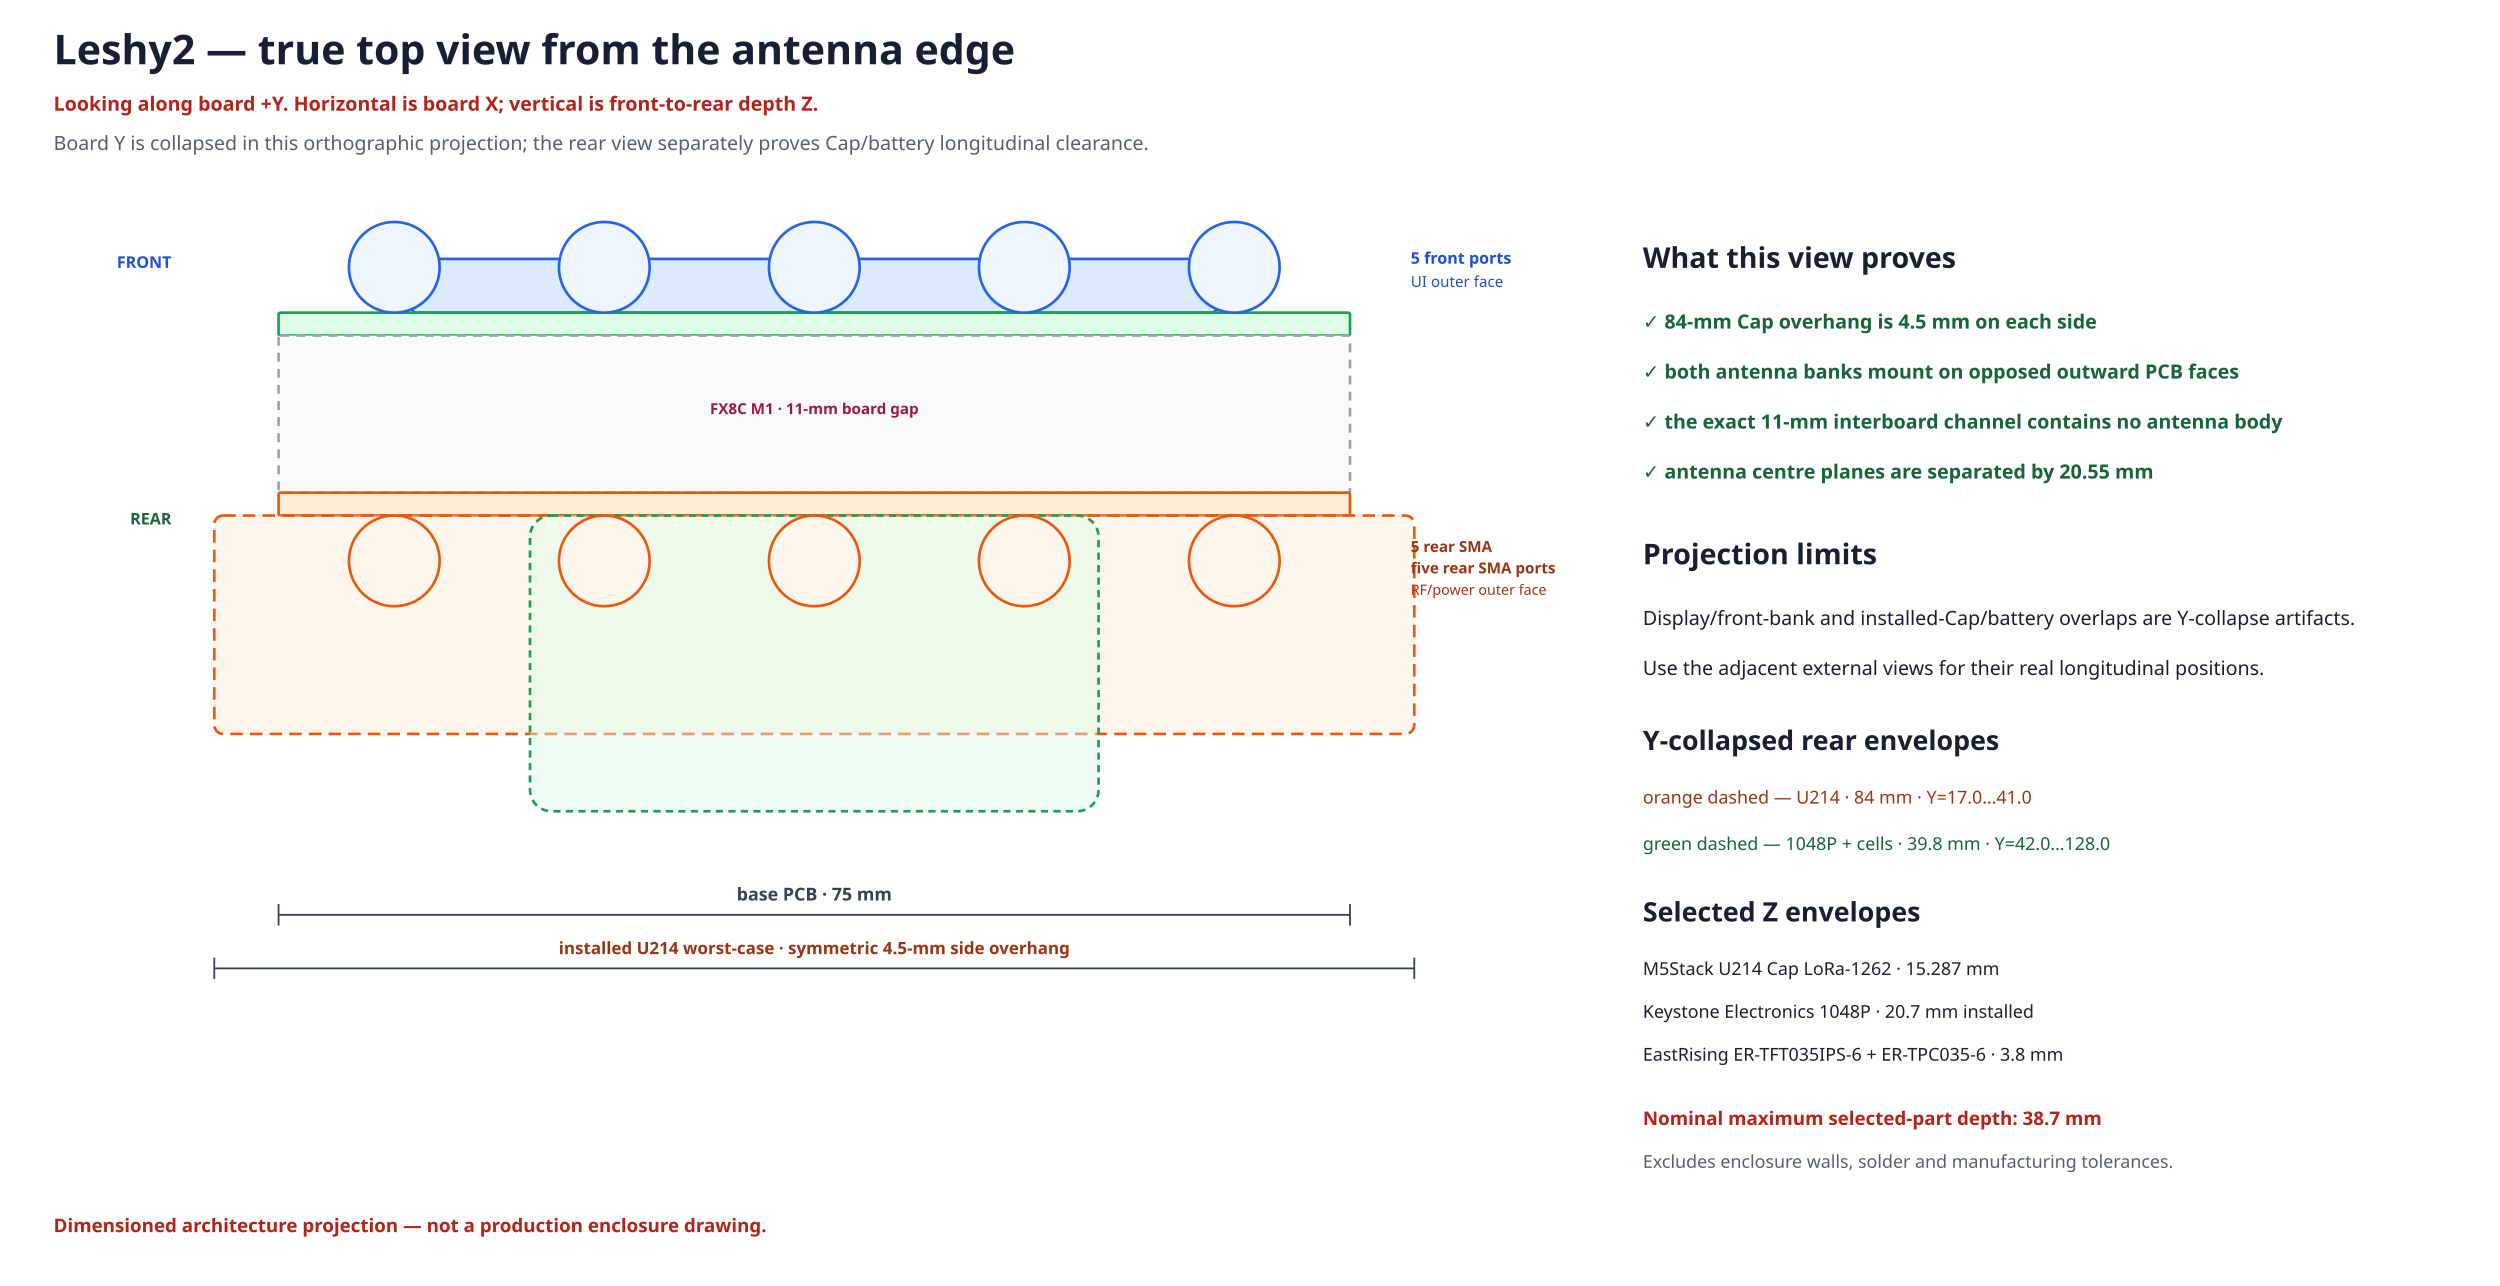
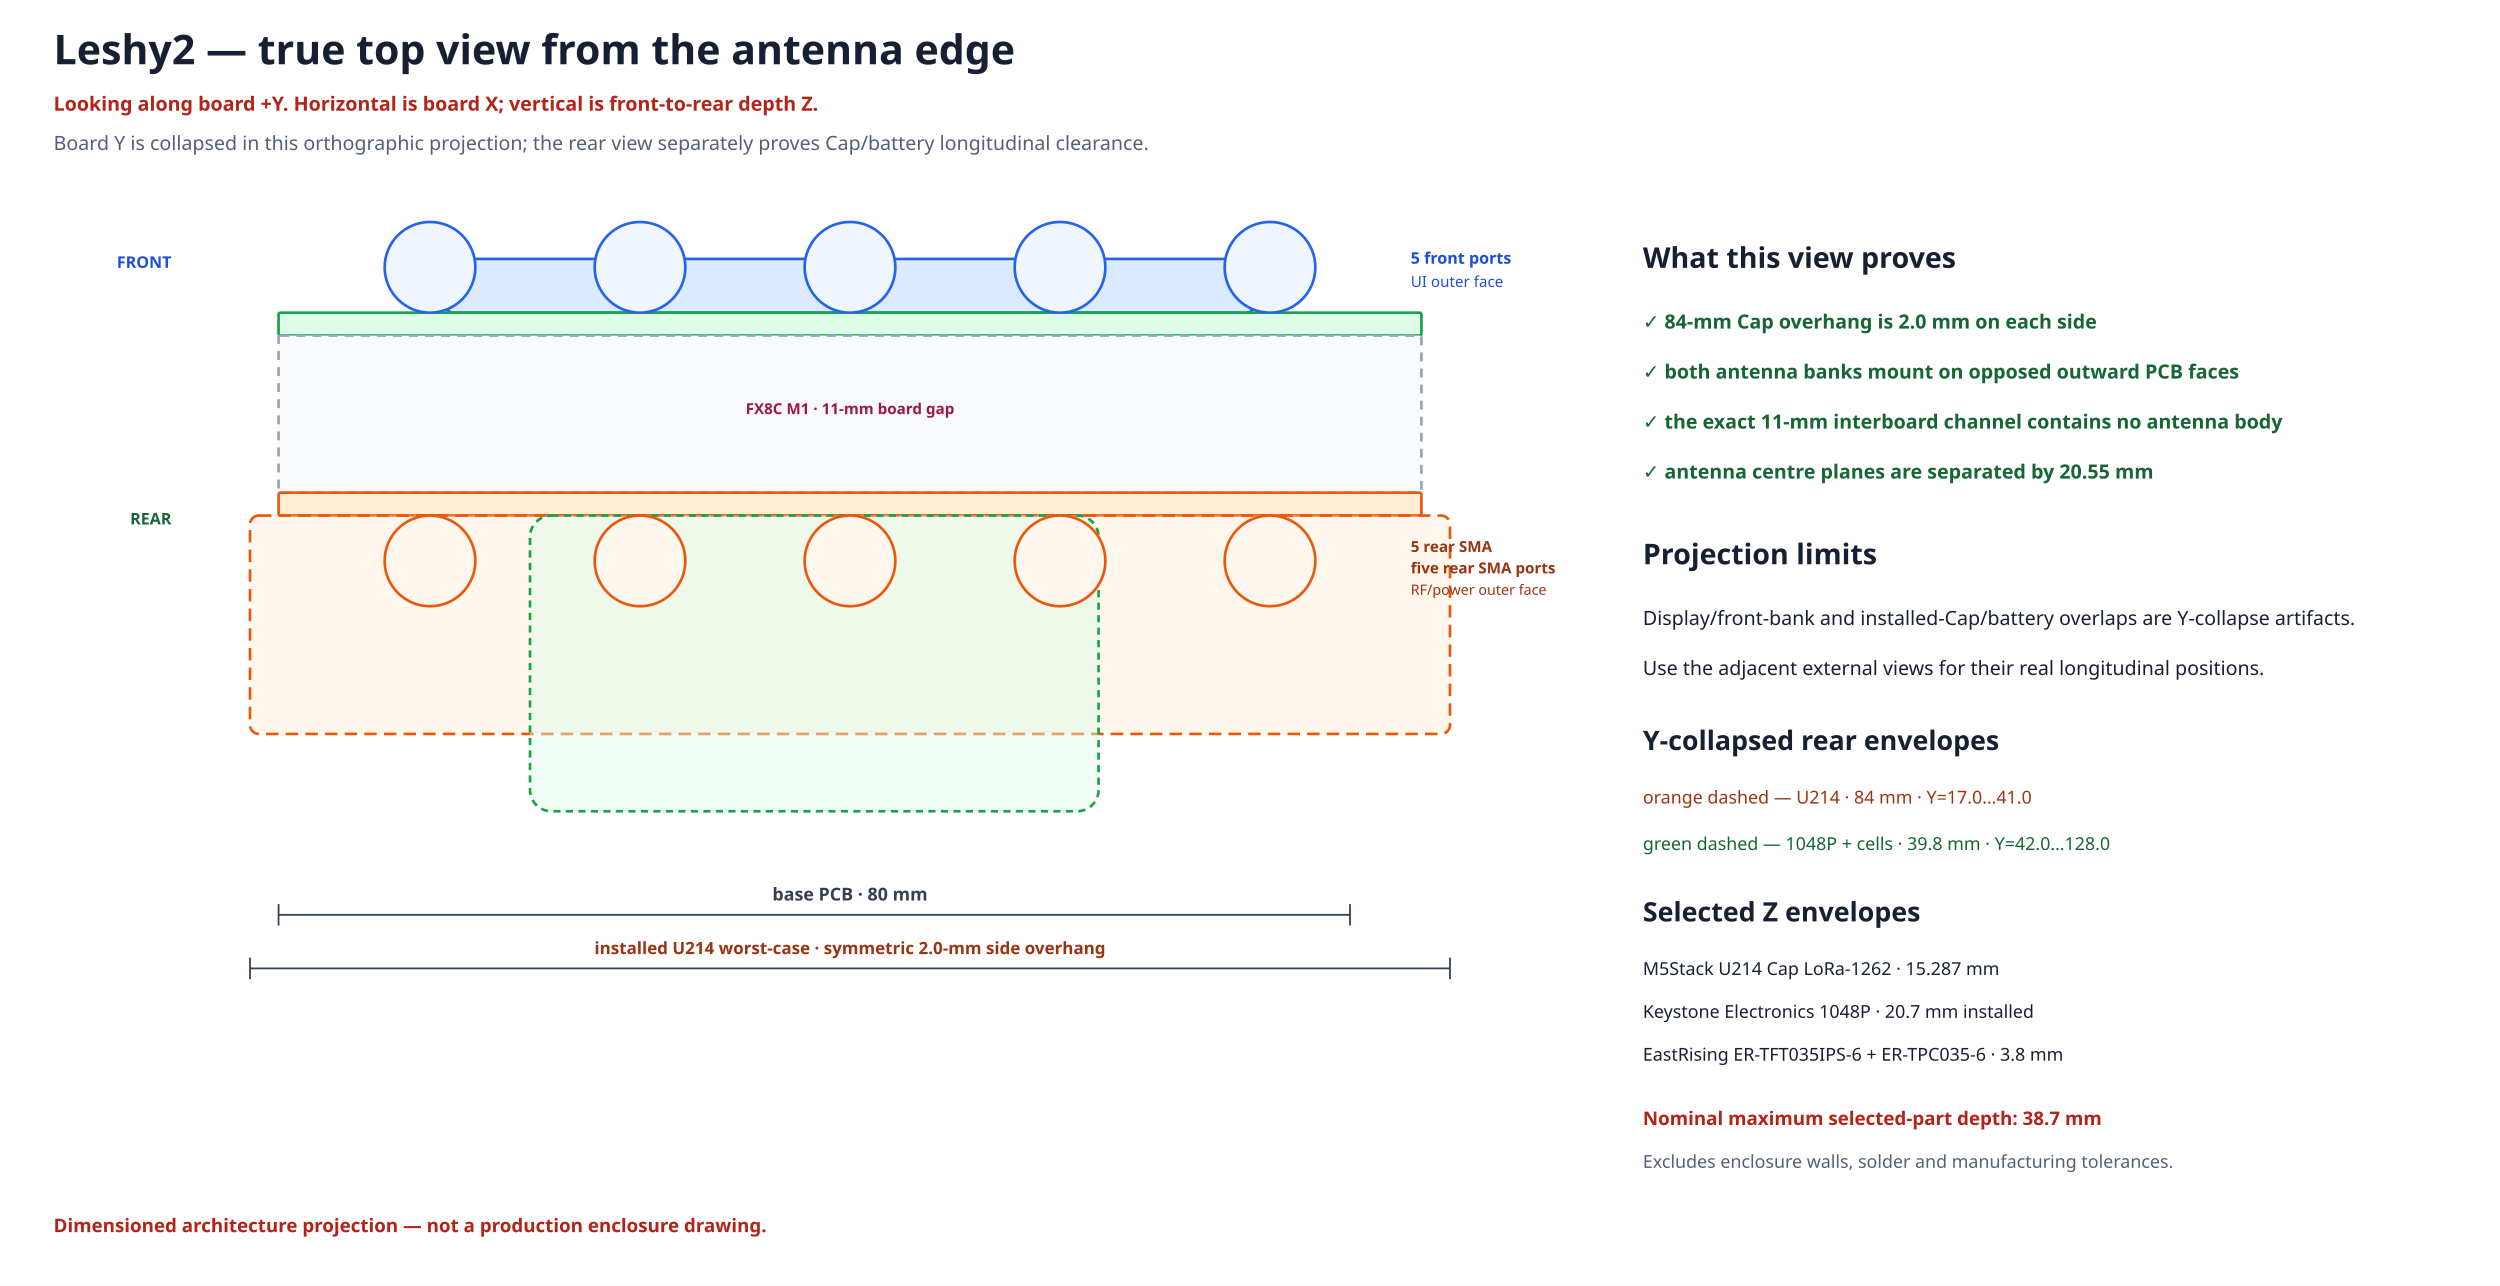
<svg xmlns="http://www.w3.org/2000/svg" width="1400" height="720" viewBox="0 0 1400 720" data-view="top-edge" data-look-direction="antenna-edge-to-bottom" data-rf-mounting="opposed-outer-faces" data-x-scale-px-per-mm="8.0" data-z-scale-px-per-mm="8.0">
  <rect width="100%" height="100%" fill="#ffffff" />
  <text x="30.0" y="36.0" font-family="sans-serif" font-size="23" font-weight="bold" text-anchor="start" fill="#172033">Leshy2 — true top view from the antenna edge</text>
  <text x="30.0" y="62.0" font-family="sans-serif" font-size="11" font-weight="bold" text-anchor="start" fill="#b42318">Looking along board +Y. Horizontal is board X; vertical is front-to-rear depth Z.</text>
  <text x="30.0" y="84.0" font-family="sans-serif" font-size="11" font-weight="normal" text-anchor="start" fill="#526076">Board Y is collapsed in this orthographic projection; the rear view separately proves Cap/battery longitudinal clearance.</text>
  <text x="96.0" y="150.0" font-family="sans-serif" font-size="9" font-weight="bold" text-anchor="end" fill="#1d4ed8">FRONT</text>
  <text x="96.0" y="293.7" font-family="sans-serif" font-size="9" font-weight="bold" text-anchor="end" fill="#166534">REAR</text>
-   <rect x="229.8" y="145.0" width="452.3" height="30.1" rx="4" fill="#dbeafe" stroke="#2563eb" stroke-width="1.5" data-instance="display" />
-   <rect x="156.0" y="175.1" width="600.0" height="12.8" rx="1" fill="#dcfce7" stroke="#16a34a" stroke-width="1.5" data-instance="ui-pcb" />
-   <rect x="156.0" y="187.9" width="600.0" height="88.0" rx="1" fill="#f8fafc" stroke="#94a3b8" stroke-width="1.5" stroke-dasharray="5 4" data-board-gap-mm="11" data-antenna-bodies="none" />
-   <rect x="156.0" y="275.9" width="600.0" height="12.8" rx="1" fill="#ffedd5" stroke="#ea580c" stroke-width="1.5" data-instance="rf-pcb" />
-   <text x="456.0" y="231.9" font-family="sans-serif" font-size="8.5" font-weight="bold" text-anchor="middle" fill="#9d174d">FX8C M1 · 11-mm board gap</text>
+   <rect x="249.8" y="145.0" width="452.3" height="30.1" rx="4" fill="#dbeafe" stroke="#2563eb" stroke-width="1.5" data-instance="display" />
+   <rect x="156.0" y="175.1" width="640.0" height="12.8" rx="1" fill="#dcfce7" stroke="#16a34a" stroke-width="1.5" data-instance="ui-pcb" />
+   <rect x="156.0" y="187.9" width="640.0" height="88.0" rx="1" fill="#f8fafc" stroke="#94a3b8" stroke-width="1.5" stroke-dasharray="5 4" data-board-gap-mm="11" data-antenna-bodies="none" />
+   <rect x="156.0" y="275.9" width="640.0" height="12.8" rx="1" fill="#ffedd5" stroke="#ea580c" stroke-width="1.5" data-instance="rf-pcb" />
+   <text x="476.0" y="231.9" font-family="sans-serif" font-size="8.5" font-weight="bold" text-anchor="middle" fill="#9d174d">FX8C M1 · 11-mm board gap</text>
  <g id="top-edge-rear-envelopes" data-y-collapsed="true">
-     <rect x="120.0" y="288.7" width="672.0" height="122.3" rx="5" fill="#ffedd5" stroke="#ea580c" stroke-width="1.5" stroke-dasharray="7 4" fill-opacity="0.45" data-instance="u214" />
+     <rect x="140.0" y="288.7" width="672.0" height="122.3" rx="5" fill="#ffedd5" stroke="#ea580c" stroke-width="1.5" stroke-dasharray="7 4" fill-opacity="0.45" data-instance="u214" />
    <rect x="296.8" y="288.7" width="318.4" height="165.6" rx="12" fill="#dcfce7" stroke="#16a34a" stroke-width="1.5" stroke-dasharray="4 3" fill-opacity="0.45" data-instance="pack-holder" />
  </g>
  <g id="front-antenna-bank" data-count="5" data-mount-face="ui-pcb-outer">
-     <ellipse cx="220.8" cy="149.7" rx="25.4" ry="25.4" fill="#eff6ff" stroke="#2563eb" stroke-width="1.5" data-path="N24-0" />
-     <ellipse cx="338.4" cy="149.7" rx="25.4" ry="25.4" fill="#eff6ff" stroke="#2563eb" stroke-width="1.5" data-path="S3-2G4" />
-     <ellipse cx="456.0" cy="149.7" rx="25.4" ry="25.4" fill="#eff6ff" stroke="#2563eb" stroke-width="1.5" data-path="N24-1" />
-     <ellipse cx="573.6" cy="149.7" rx="25.4" ry="25.4" fill="#eff6ff" stroke="#2563eb" stroke-width="1.5" data-path="C5-2G4/5" />
-     <ellipse cx="691.2" cy="149.7" rx="25.4" ry="25.4" fill="#eff6ff" stroke="#2563eb" stroke-width="1.5" data-path="N24-2" />
+     <ellipse cx="240.8" cy="149.7" rx="25.4" ry="25.4" fill="#eff6ff" stroke="#2563eb" stroke-width="1.5" data-path="N24-0" />
+     <ellipse cx="358.4" cy="149.7" rx="25.4" ry="25.4" fill="#eff6ff" stroke="#2563eb" stroke-width="1.5" data-path="S3-2G4" />
+     <ellipse cx="476.0" cy="149.7" rx="25.4" ry="25.4" fill="#eff6ff" stroke="#2563eb" stroke-width="1.5" data-path="N24-1" />
+     <ellipse cx="593.6" cy="149.7" rx="25.4" ry="25.4" fill="#eff6ff" stroke="#2563eb" stroke-width="1.5" data-path="C5-2G4/5" />
+     <ellipse cx="711.2" cy="149.7" rx="25.4" ry="25.4" fill="#eff6ff" stroke="#2563eb" stroke-width="1.5" data-path="N24-2" />
  </g>
  <g id="rear-antenna-bank" data-count="5" data-mount-face="rf-pcb-outer">
-     <ellipse cx="220.8" cy="314.1" rx="25.4" ry="25.4" fill="#fff7ed" stroke="#ea580c" stroke-width="1.5" data-path="RX-FM/SW" />
-     <ellipse cx="338.4" cy="314.1" rx="25.4" ry="25.4" fill="#fff7ed" stroke="#ea580c" stroke-width="1.5" data-path="RX-AM/LW" />
-     <ellipse cx="456.0" cy="314.1" rx="25.4" ry="25.4" fill="#fff7ed" stroke="#ea580c" stroke-width="1.5" data-path="CC-SUB" />
-     <ellipse cx="573.6" cy="314.1" rx="25.4" ry="25.4" fill="#fff7ed" stroke="#ea580c" stroke-width="1.5" data-path="VOICE-VHF" />
-     <ellipse cx="691.2" cy="314.1" rx="25.4" ry="25.4" fill="#fff7ed" stroke="#ea580c" stroke-width="1.5" data-path="VOICE-UHF" />
+     <ellipse cx="240.8" cy="314.1" rx="25.4" ry="25.4" fill="#fff7ed" stroke="#ea580c" stroke-width="1.5" data-path="RX-FM/SW" />
+     <ellipse cx="358.4" cy="314.1" rx="25.4" ry="25.4" fill="#fff7ed" stroke="#ea580c" stroke-width="1.5" data-path="RX-AM/LW" />
+     <ellipse cx="476.0" cy="314.1" rx="25.4" ry="25.4" fill="#fff7ed" stroke="#ea580c" stroke-width="1.5" data-path="CC-SUB" />
+     <ellipse cx="593.6" cy="314.1" rx="25.4" ry="25.4" fill="#fff7ed" stroke="#ea580c" stroke-width="1.5" data-path="VOICE-VHF" />
+     <ellipse cx="711.2" cy="314.1" rx="25.4" ry="25.4" fill="#fff7ed" stroke="#ea580c" stroke-width="1.5" data-path="VOICE-UHF" />
  </g>
  <text x="790.0" y="147.7" font-family="sans-serif" font-size="9" font-weight="bold" text-anchor="start" fill="#1d4ed8">5 front ports</text>
  <text x="790.0" y="160.7" font-family="sans-serif" font-size="8.5" font-weight="normal" text-anchor="start" fill="#1d4ed8">UI outer face</text>
  <text x="790.0" y="309.1" font-family="sans-serif" font-size="8.5" font-weight="bold" text-anchor="start" fill="#9a3412">5 rear SMA</text>
  <text x="790.0" y="321.1" font-family="sans-serif" font-size="8.5" font-weight="bold" text-anchor="start" fill="#9a3412">five rear SMA ports</text>
  <text x="790.0" y="333.1" font-family="sans-serif" font-size="8.0" font-weight="normal" text-anchor="start" fill="#9a3412">RF/power outer face</text>
  <line x1="156.0" y1="512.3" x2="756.0" y2="512.3" stroke="#344054" />
  <line x1="156.0" y1="506.3" x2="156.0" y2="518.3" stroke="#344054" />
  <line x1="756.0" y1="506.3" x2="756.0" y2="518.3" stroke="#344054" />
-   <text x="456.0" y="504.3" font-family="sans-serif" font-size="10" font-weight="bold" text-anchor="middle" fill="#344054">base PCB · 75 mm</text>
-   <line x1="120.0" y1="542.3" x2="792.0" y2="542.3" stroke="#344054" />
-   <line x1="120.0" y1="536.3" x2="120.0" y2="548.3" stroke="#344054" />
-   <line x1="792.0" y1="536.3" x2="792.0" y2="548.3" stroke="#344054" />
-   <text x="456.0" y="534.3" font-family="sans-serif" font-size="9.5" font-weight="bold" text-anchor="middle" fill="#9a3412">installed U214 worst-case · symmetric 4.5-mm side overhang</text>
+   <text x="476.0" y="504.3" font-family="sans-serif" font-size="10" font-weight="bold" text-anchor="middle" fill="#344054">base PCB · 80 mm</text>
+   <line x1="140.0" y1="542.3" x2="812.0" y2="542.3" stroke="#344054" />
+   <line x1="140.0" y1="536.3" x2="140.0" y2="548.3" stroke="#344054" />
+   <line x1="812.0" y1="536.3" x2="812.0" y2="548.3" stroke="#344054" />
+   <text x="476.0" y="534.3" font-family="sans-serif" font-size="9.5" font-weight="bold" text-anchor="middle" fill="#9a3412">installed U214 worst-case · symmetric 2.0-mm side overhang</text>
  <text x="920.0" y="150.0" font-family="sans-serif" font-size="16" font-weight="bold" text-anchor="start" fill="#172033">What this view proves</text>
-   <text x="920.0" y="184.0" font-family="sans-serif" font-size="11" font-weight="bold" text-anchor="start" fill="#166534">✓ 84-mm Cap overhang is 4.5 mm on each side</text>
+   <text x="920.0" y="184.0" font-family="sans-serif" font-size="11" font-weight="bold" text-anchor="start" fill="#166534">✓ 84-mm Cap overhang is 2.0 mm on each side</text>
  <text x="920.0" y="212.0" font-family="sans-serif" font-size="11" font-weight="bold" text-anchor="start" fill="#166534">✓ both antenna banks mount on opposed outward PCB faces</text>
  <text x="920.0" y="240.0" font-family="sans-serif" font-size="11" font-weight="bold" text-anchor="start" fill="#166534">✓ the exact 11-mm interboard channel contains no antenna body</text>
  <text x="920.0" y="268.0" font-family="sans-serif" font-size="11" font-weight="bold" text-anchor="start" fill="#166534">✓ antenna centre planes are separated by 20.55 mm</text>
  <text x="920.0" y="316.0" font-family="sans-serif" font-size="16" font-weight="bold" text-anchor="start" fill="#172033">Projection limits</text>
  <text x="920.0" y="350.0" font-family="sans-serif" font-size="11" font-weight="normal" text-anchor="start" fill="#172033">Display/front-bank and installed-Cap/battery overlaps are Y-collapse artifacts.</text>
  <text x="920.0" y="378.0" font-family="sans-serif" font-size="11" font-weight="normal" text-anchor="start" fill="#172033">Use the adjacent external views for their real longitudinal positions.</text>
  <text x="920.0" y="420.0" font-family="sans-serif" font-size="15" font-weight="bold" text-anchor="start" fill="#172033">Y-collapsed rear envelopes</text>
  <text x="920.0" y="450.0" font-family="sans-serif" font-size="10" font-weight="normal" text-anchor="start" fill="#9a3412">orange dashed — U214 · 84 mm · Y=17.0…41.0</text>
  <text x="920.0" y="476.0" font-family="sans-serif" font-size="10" font-weight="normal" text-anchor="start" fill="#166534">green dashed — 1048P + cells · 39.8 mm · Y=42.0…128.0</text>
  <text x="920.0" y="516.0" font-family="sans-serif" font-size="15" font-weight="bold" text-anchor="start" fill="#172033">Selected Z envelopes</text>
  <text x="920.0" y="546.0" font-family="sans-serif" font-size="10" font-weight="normal" text-anchor="start" fill="#172033">M5Stack U214 Cap LoRa-1262 · 15.287 mm</text>
  <text x="920.0" y="570.0" font-family="sans-serif" font-size="10" font-weight="normal" text-anchor="start" fill="#172033">Keystone Electronics 1048P · 20.7 mm installed</text>
  <text x="920.0" y="594.0" font-family="sans-serif" font-size="10" font-weight="normal" text-anchor="start" fill="#172033">EastRising ER-TFT035IPS-6 + ER-TPC035-6 · 3.8 mm</text>
  <text x="920.0" y="630.0" font-family="sans-serif" font-size="10.5" font-weight="bold" text-anchor="start" fill="#b42318">Nominal maximum selected-part depth: 38.7 mm</text>
  <text x="920.0" y="654.0" font-family="sans-serif" font-size="10" font-weight="normal" text-anchor="start" fill="#526076">Excludes enclosure walls, solder and manufacturing tolerances.</text>
  <text x="30.0" y="690.0" font-family="sans-serif" font-size="10.5" font-weight="bold" text-anchor="start" fill="#b42318">Dimensioned architecture projection — not a production enclosure drawing.</text>
</svg>
